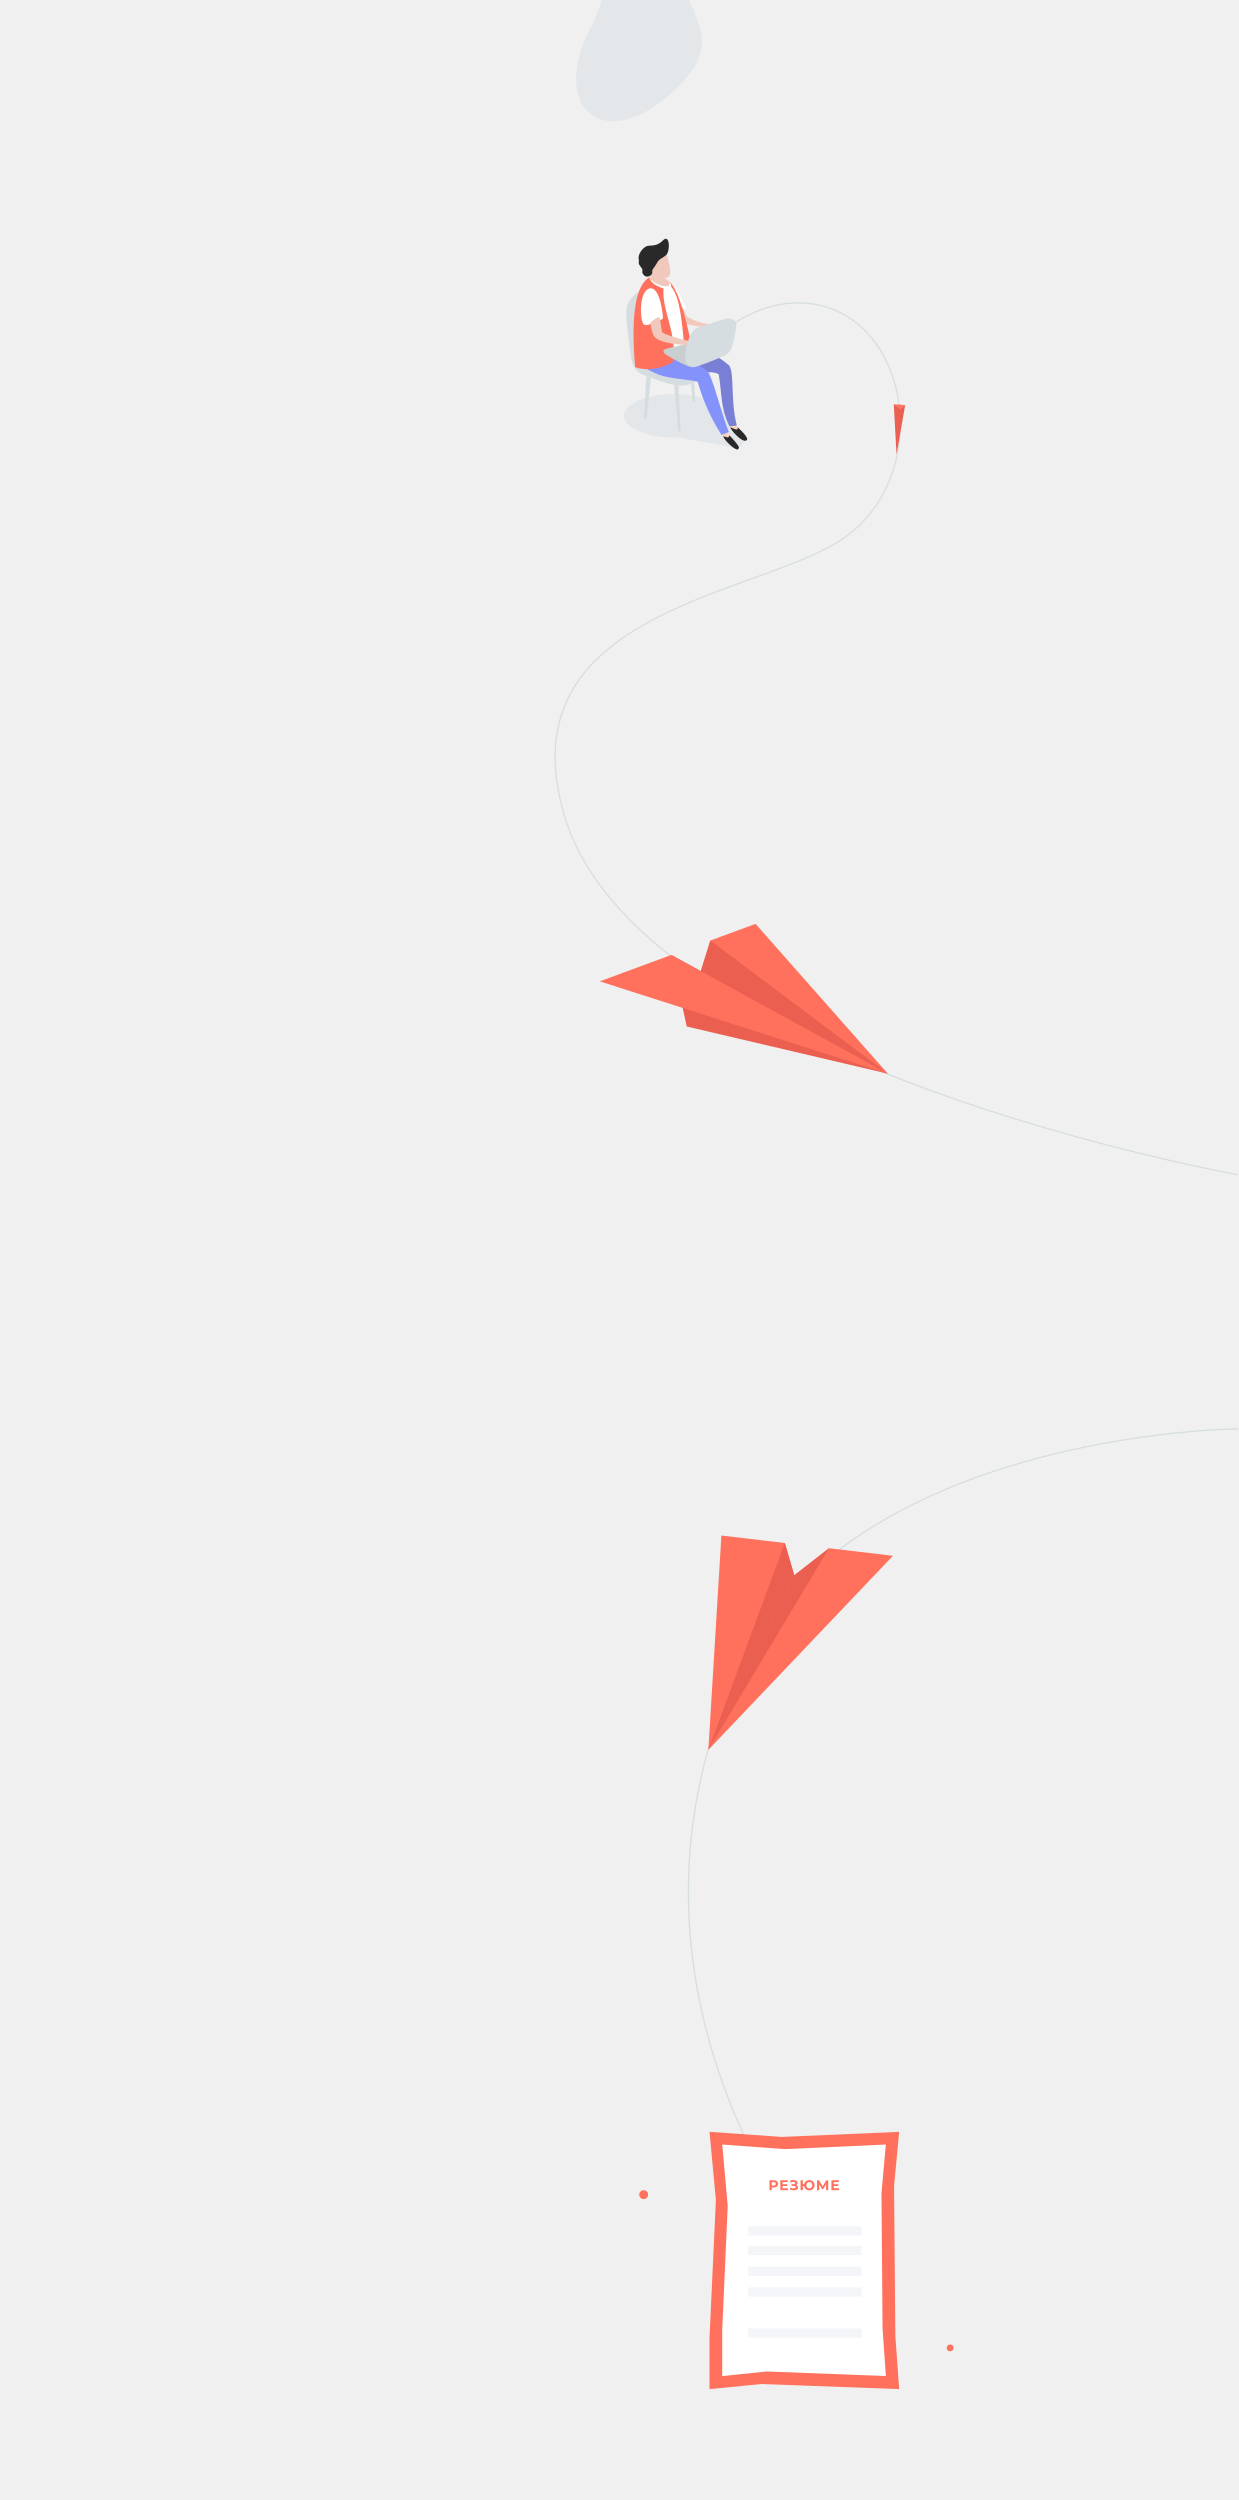
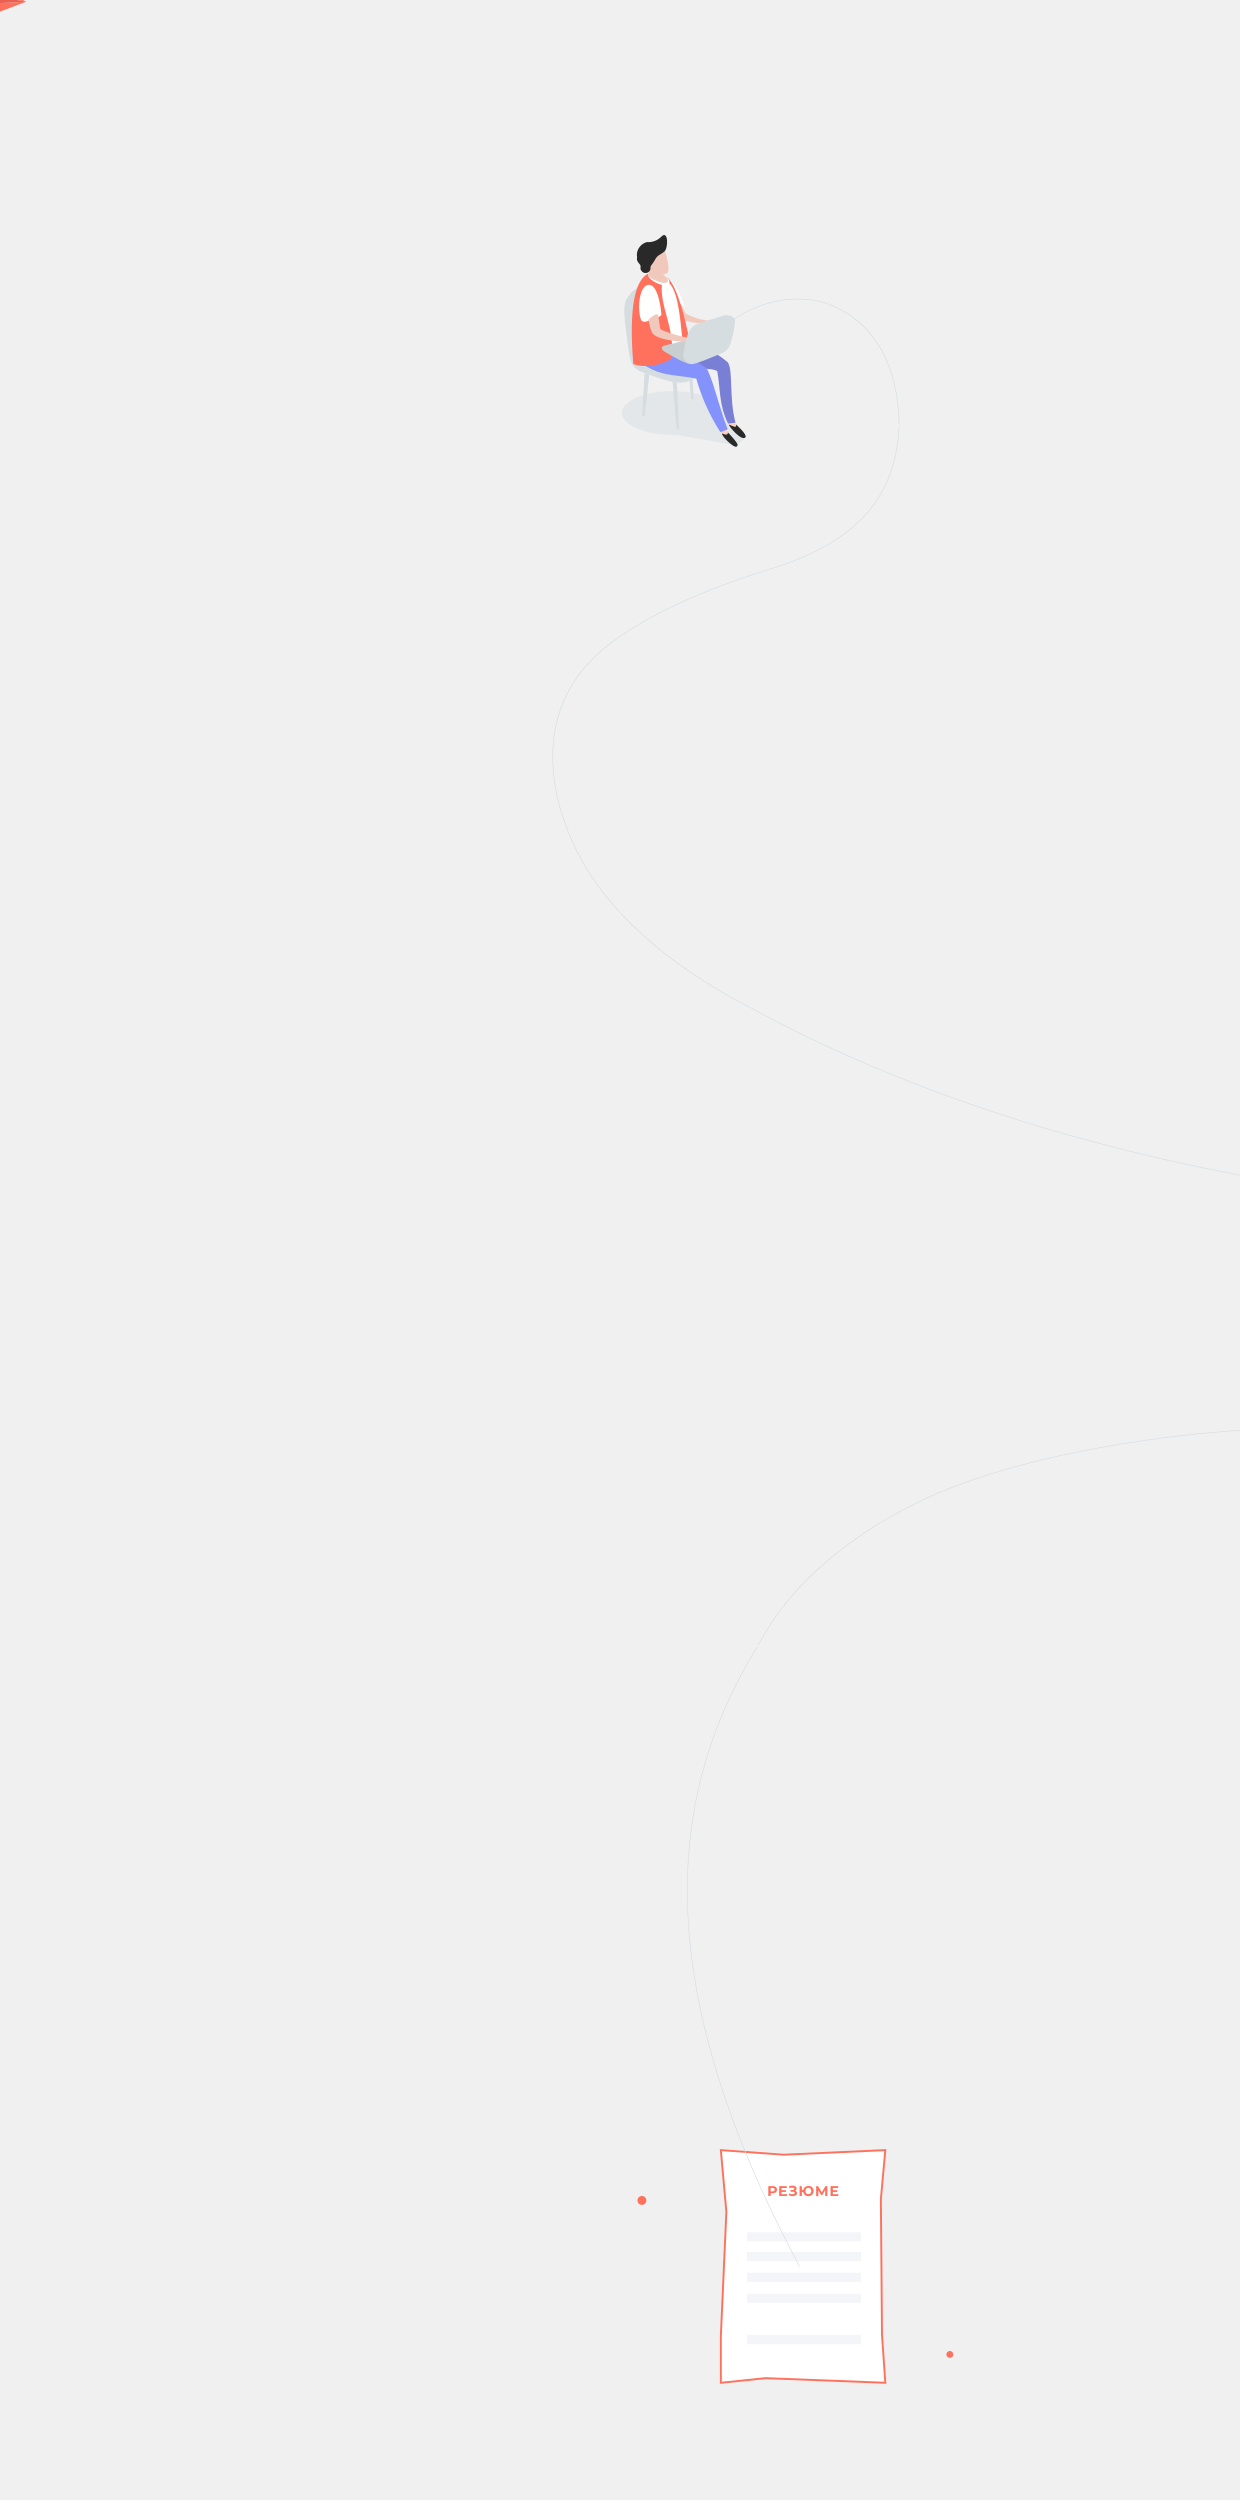
- <svg xmlns="http://www.w3.org/2000/svg" id="Слой_1" data-name="Слой 1" viewBox="0 0 1902.23 3840">
+ <svg xmlns="http://www.w3.org/2000/svg" width="1920" height="3872" viewBox="0 0 1920 3872" fill="none">
+   <g clip-path="url(#clip0)">
+     <path d="M1074.23 619.189L1070.88 546.497L1064.34 545.522L1070.33 617.379L1074.23 619.189Z" fill="#D6DDE1" />
+     <path opacity="0.51" d="M1154.59 677.329L1128.89 657.485C1143.87 651.288 1119.91 649.199 1119.91 639.59C1119.91 620.86 1085.09 605.751 1041.57 605.751C998.04 605.751 963.29 620.86 963.29 639.59C963.29 658.321 998.11 673.43 1041.57 673.43H1047.41L1141.01 690.21L1154.59 677.329Z" fill="#D6DDE1" />
+     <path d="M1028.68 462.316C1027.78 439.756 991.842 430.844 972.97 459.252C968.791 465.588 963.568 469.696 969.627 512.657C975.686 555.618 973.179 569.196 998.11 577.83C1023.04 586.464 1052.29 599.345 1070.81 588.135C1078.68 583.4 1115.87 567.246 1112.18 552.624C1107.03 532.153 1041.98 520.665 1041.98 520.665L1028.68 462.316Z" fill="#D6DDE1" />
+     <path d="M1127.85 653.795L1129.17 657.485C1129.88 659.24 1130.97 660.812 1132.38 662.081L1144.07 672.873C1151.04 679.836 1157.38 678.443 1150.2 668.695L1135.86 651.915L1127.85 653.795Z" fill="#FBD2BF" />
+     <path d="M1047.69 521.779C1047.69 521.779 1029.31 514.816 1022 525.956C1014.68 537.097 1025.83 553.112 1050.48 567.734C1067.12 577.83 1092.61 565.854 1110.86 574.696C1116.22 604.428 1113.08 625.873 1127.64 655.953L1139.2 654.7C1128.89 617.588 1135.86 573.582 1127.22 561.188C1104.03 541.275 1078.75 531.457 1047.69 521.779Z" fill="#787FD4" />
+     <path d="M1121.23 657.764C1121.23 657.764 1127.01 669.531 1128.2 671.063C1129.38 672.594 1142.12 686.868 1141.36 690.071C1140.59 693.274 1122.49 678.234 1119.28 673.151C1116.48 668.195 1114.01 663.054 1111.9 657.764H1121.23Z" fill="#FBD2BF" />
+     <path d="M1031.4 529.786C1031.4 529.786 992.26 527.07 986.41 540.021C980.56 552.972 993.374 566.48 1018.58 575.81C1035.78 582.077 1059.81 582.216 1078.4 586.533C1086.72 615.81 1099.3 643.705 1115.73 669.322L1127.08 664.935C1113.15 630.121 1102.57 579.64 1092.89 569.196L1031.4 529.786Z" fill="#8492FB" />
+     <path d="M1051.73 665.075L1048.32 592.382L1041.77 591.407L1047.76 663.334L1051.73 665.075Z" fill="#D6DDE1" />
+     <path d="M998.597 645.509L1005.56 580.406L998.319 577.83L994.558 643.281L998.597 645.509Z" fill="#D6DDE1" />
+     <path d="M1118.1 671.271C1124.16 673.569 1126.94 674.474 1127.43 669.809C1127.43 669.809 1142.96 685.754 1142.33 689.236C1141.71 692.717 1139.13 691.881 1138.5 691.742C1133.56 690.558 1118.66 676.772 1118.1 671.271Z" fill="#292929" />
+     <path d="M1128.89 657.485C1134.95 660.061 1141.64 663.891 1139.97 657.485C1139.97 657.485 1158.42 673.569 1154.31 677.538C1148.39 683.456 1128.89 660.757 1128.89 657.485Z" fill="#292929" />
+     <path d="M1025.13 428.128C1034.67 426.457 1049.36 455.979 1061.34 485.224C1071.5 490.847 1082.59 494.597 1094.07 496.294C1100.68 496.472 1107.26 497.1 1113.78 498.174L1097.97 501.726C1097.97 501.726 1060.86 501.029 1052.01 491.142C1043.17 481.255 1035.99 435.439 1035.99 435.439L1025.13 428.128Z" fill="#F0C9BC" />
+     <path d="M1035.02 435.3C1023.18 441.079 1029.66 476.59 1035.92 482.787C1040.52 487.243 1045.74 473.804 1051.8 470.602C1052.35 470.318 1052.99 470.254 1053.58 470.422C1054.18 470.59 1054.69 470.978 1055.01 471.507L1056.75 474.292L1059.88 473.247C1056.52 461.562 1051.23 450.523 1044.21 440.592C1040.8 435.857 1038.92 433.629 1035.02 435.3Z" fill="white" />
+     <path d="M985.644 551.997C985.644 551.997 1005.77 572.12 1044.7 545.035C1061.62 533.337 1059.67 514.259 1057.65 494.623C1056.05 479.165 1051.89 464.081 1045.33 449.991C1045.33 449.991 1041.5 443.029 1037.46 435.091C1035.69 432.101 1033.2 429.599 1030.22 427.812C1027.24 426.025 1023.87 425.009 1020.39 424.855C1013.78 424.855 1011.13 419.564 1003.82 424.855C993.235 432.654 983.694 448.668 982.51 477.147C979.585 543.224 985.644 551.997 985.644 551.997Z" fill="white" />
+     <path d="M1003.54 424.09C1001.17 431.052 1038.71 446.928 1034.04 432.027C1030.97 428.084 1027.11 424.834 1022.69 422.488C1012.53 419.285 1010.51 417.823 1003.54 424.09Z" fill="#F0C9BC" />
+     <path d="M1028.26 383.635C1028.26 383.635 1041.56 421.165 1031.95 424.02C1019.63 427.71 1013.64 427.293 1007.93 424.856C1002.22 422.419 991.285 390.459 991.285 390.459L1028.26 383.635Z" fill="#F0C9BC" />
+     <path d="M1015.31 400.834C1016.82 398.227 1019.01 396.083 1021.65 394.637C1024.07 393.21 1026.39 391.628 1028.61 389.902C1035.58 384.54 1035.09 355.575 1024.36 366.437C1021.49 369.433 1017.99 371.751 1014.11 373.22C1010.23 374.69 1006.07 375.275 1001.94 374.932C997.462 376.104 993.5 378.73 990.677 382.397C987.854 386.065 986.328 390.566 986.34 395.194C987.803 401.599 983.625 400.764 990.867 409.467C994.349 413.645 989.265 415.316 994.558 420.747C995.604 421.745 996.91 422.428 998.325 422.721C999.741 423.014 1001.21 422.904 1002.57 422.404C1003.92 421.903 1005.11 421.033 1006 419.891C1006.88 418.748 1007.43 417.381 1007.58 415.943C1006.81 411.417 1009.39 411.069 1013.64 403.758L1015.31 400.834Z" fill="#292929" />
+     <path d="M1025.13 441.427C1022.27 476.242 1044.35 504.859 1040.94 554.156C1034.81 561.119 1004.73 572.329 980.839 563.974C973.875 479.793 982.58 434.464 1003.89 423.672C1001.66 428.964 1011.76 437.737 1025.13 441.427Z" fill="#FF715C" />
+     <path d="M1070.47 540.648C1058.42 474.362 1043.72 433.629 1030.63 428.058C1035.78 431.401 1038.15 436.553 1036.41 438.155C1052.01 455.492 1053.89 498.871 1058.84 546.149L1070.47 540.648Z" fill="#FF715C" />
+     <path d="M1072.55 524.982C1072.55 524.982 1029.94 534.451 1027.15 536.052C1024.36 537.654 1023.18 541.066 1030.49 545.383C1037.8 549.7 1064.2 565.505 1071.65 563.834C1079.1 562.163 1115.94 540.3 1115.94 540.3L1072.55 524.982Z" fill="#C9CFD1" />
+     <path d="M998.318 456.676C998.318 456.676 1003.82 502.143 1009.53 514.537C1015.24 526.931 1054.73 529.368 1061.2 529.229C1066.81 529.58 1072.33 530.801 1077.57 532.85C1089.06 534.242 1085.65 526.583 1061.69 522.475C1054.73 521.291 1023.67 512.657 1022.62 509.037C1021.58 505.416 1015.66 460.297 1015.66 460.297C1013.57 446.789 1000.06 443.725 998.318 456.676Z" fill="#F0C9BC" />
+     <path d="M1081.33 501.308L1122.69 488.009C1122.69 488.009 1139.69 486.686 1138.36 499.846C1137 510.982 1134.67 521.979 1131.4 532.71C1130.42 535.799 1128.79 538.64 1126.61 541.043C1124.44 543.445 1121.77 545.353 1118.8 546.636C1104.87 552.624 1076.11 564.531 1071.58 563.974C1069.48 563.884 1067.43 563.321 1065.58 562.326C1063.73 561.332 1062.13 559.931 1060.89 558.23C1059.66 556.529 1058.83 554.571 1058.46 552.503C1058.09 550.435 1058.2 548.31 1058.77 546.288C1060.65 532.78 1064.2 505.137 1081.33 501.308Z" fill="#D6DDE1" />
+     <path d="M1002.85 441.497C987.455 445.744 987.594 488.287 993.792 496.712C995.533 499.149 1001.66 498.592 1004.59 496.712V496.294C1004.58 495.805 1004.69 495.32 1004.89 494.875C1005.1 494.429 1005.4 494.035 1005.77 493.718C1008.86 490.785 1012.44 488.427 1016.36 486.755C1016.7 486.674 1017.06 486.667 1017.41 486.735C1017.75 486.802 1018.08 486.943 1018.37 487.146C1018.66 487.35 1018.9 487.613 1019.09 487.918C1019.27 488.223 1019.38 488.562 1019.42 488.914L1019.84 491.49L1024.43 487.939C1024.43 484.806 1020.12 436.762 1002.85 441.497Z" fill="white" />
+     <path d="M1371.17 3690.44L1185.86 3683.27L1116.43 3690.44V3618.31L1124.99 3425.57L1116.43 3330.11L1213.71 3337.22L1371.17 3330.11L1364.28 3406.01L1366.02 3616.01L1371.17 3690.44Z" fill="white" stroke="#FF715C" stroke-width="3" stroke-miterlimit="10" />
+     <path d="M1200.2 3386.37C1201.16 3386.79 1201.98 3387.46 1202.57 3388.32C1203.15 3389.21 1203.44 3390.26 1203.41 3391.32C1203.43 3392.35 1203.14 3393.37 1202.57 3394.24C1202 3395.12 1201.18 3395.8 1200.2 3396.19C1199.09 3396.7 1197.87 3396.93 1196.65 3396.89H1193.59V3401.14H1189.97V3385.89H1196.93C1198.04 3385.82 1199.16 3385.98 1200.2 3386.37V3386.37ZM1198.95 3393.34C1199.23 3393.1 1199.45 3392.8 1199.59 3392.46C1199.74 3392.12 1199.8 3391.75 1199.79 3391.39C1199.81 3391.01 1199.74 3390.63 1199.6 3390.28C1199.46 3389.93 1199.23 3389.62 1198.95 3389.37C1198.23 3388.84 1197.34 3388.59 1196.44 3388.67H1193.59V3394.03H1196.44C1197.34 3394.09 1198.24 3393.82 1198.95 3393.27V3393.34Z" fill="#FF715C" />
+     <path d="M1218.8 3398.28V3401.13H1206.82V3385.89H1218.52V3388.74H1210.37V3392.15H1217.34V3394.87H1210.37V3398.49L1218.8 3398.28Z" fill="#FF715C" />
+     <path d="M1233.7 3394.52C1234.21 3395.17 1234.48 3395.99 1234.47 3396.82C1234.46 3397.72 1234.11 3398.59 1233.49 3399.25C1232.79 3399.98 1231.93 3400.52 1230.98 3400.86C1229.89 3401.23 1228.73 3401.41 1227.57 3401.41C1226.49 3401.41 1225.41 3401.27 1224.37 3400.99C1223.33 3400.7 1222.33 3400.31 1221.37 3399.81L1222.49 3397.23C1223.19 3397.64 1223.94 3397.94 1224.72 3398.14C1225.51 3398.35 1226.33 3398.47 1227.15 3398.49C1228.07 3398.51 1228.97 3398.32 1229.8 3397.93C1230.1 3397.78 1230.36 3397.55 1230.54 3397.27C1230.73 3396.99 1230.83 3396.67 1230.85 3396.33C1230.86 3396.06 1230.8 3395.79 1230.66 3395.55C1230.52 3395.32 1230.32 3395.13 1230.08 3395.01C1229.48 3394.7 1228.8 3394.55 1228.13 3394.59H1224.37V3391.87H1227.85C1228.46 3391.91 1229.07 3391.77 1229.59 3391.46C1229.78 3391.3 1229.92 3391.11 1230.02 3390.9C1230.12 3390.68 1230.16 3390.44 1230.15 3390.2C1230.15 3389.92 1230.08 3389.63 1229.93 3389.39C1229.78 3389.14 1229.57 3388.94 1229.31 3388.81C1228.63 3388.45 1227.86 3388.28 1227.08 3388.32C1226.39 3388.22 1225.69 3388.22 1225 3388.32C1224.27 3388.47 1223.56 3388.73 1222.91 3389.09L1221.86 3386.3C1223.5 3385.46 1225.31 3385.03 1227.15 3385.05C1228.29 3385.05 1229.42 3385.24 1230.5 3385.61C1231.4 3385.92 1232.21 3386.44 1232.86 3387.14C1233.47 3387.78 1233.79 3388.63 1233.77 3389.51C1233.81 3390.2 1233.61 3390.89 1233.21 3391.46C1232.81 3392.06 1232.22 3392.52 1231.54 3392.78C1232.4 3393.16 1233.15 3393.76 1233.7 3394.52V3394.52Z" fill="#FF715C" />
+     <path d="M1256.19 3386.44C1257.41 3387.11 1258.42 3388.1 1259.12 3389.3C1259.8 3390.56 1260.16 3391.97 1260.16 3393.41C1260.16 3394.84 1259.8 3396.25 1259.12 3397.51C1258.42 3398.71 1257.41 3399.7 1256.19 3400.37C1254.92 3401.07 1253.48 3401.43 1252.02 3401.41C1250.69 3401.43 1249.38 3401.14 1248.19 3400.58C1247.08 3400.05 1246.13 3399.26 1245.4 3398.28C1244.65 3397.28 1244.15 3396.11 1243.94 3394.87H1241.92V3401.13H1238.37V3385.89H1241.92V3391.94H1244.01C1244.22 3390.75 1244.72 3389.62 1245.47 3388.67C1246.19 3387.7 1247.15 3386.93 1248.26 3386.44C1249.43 3385.87 1250.71 3385.59 1252.02 3385.61C1253.46 3385.52 1254.9 3385.81 1256.19 3386.44ZM1254.24 3397.72C1254.95 3397.32 1255.5 3396.71 1255.85 3395.98C1256.26 3395.18 1256.47 3394.3 1256.47 3393.41C1256.47 3392.51 1256.26 3391.63 1255.85 3390.83C1255.5 3390.1 1254.95 3389.49 1254.24 3389.09C1253.55 3388.67 1252.76 3388.45 1251.95 3388.46C1251.11 3388.45 1250.29 3388.66 1249.58 3389.09C1248.89 3389.51 1248.34 3390.11 1247.98 3390.83C1247.57 3391.63 1247.35 3392.51 1247.35 3393.41C1247.35 3394.3 1247.57 3395.18 1247.98 3395.98C1248.34 3396.7 1248.89 3397.3 1249.58 3397.72C1250.29 3398.15 1251.11 3398.37 1251.95 3398.35C1252.76 3398.36 1253.55 3398.14 1254.24 3397.72V3397.72Z" fill="#FF715C" />
+     <path d="M1278.06 3401.13V3391.87L1273.53 3399.81H1271.93L1267.41 3392.43V3401.48H1264.06V3385.89H1266.99L1272.77 3395.49L1278.48 3385.89H1281.4V3401.34L1278.06 3401.13Z" fill="#FF715C" />
+     <path d="M1298.33 3398.28V3401.13H1286.35V3385.89H1298.05V3388.74H1289.9V3392.15H1296.86V3394.87H1289.9V3398.49L1298.33 3398.28Z" fill="#FF715C" />
+     <path d="M1333.56 3457.32H1156.89V3471.6H1333.56V3457.32Z" fill="#F4F5F9" />
+     <path d="M1333.56 3487.89H1156.89V3502.17H1333.56V3487.89Z" fill="#F4F5F9" />
+     <path d="M1333.56 3520.13H1156.89V3534.4H1333.56V3520.13Z" fill="#F4F5F9" />
+     <path d="M1333.56 3552.44H1156.89V3566.71H1333.56V3552.44Z" fill="#F4F5F9" />
+     <path d="M1333.56 3616.36H1156.89V3630.63H1333.56V3616.36Z" fill="#F4F5F9" />
+     <path d="M994.21 3414.92C998.017 3414.92 1001.1 3411.83 1001.1 3408.03C1001.1 3404.22 998.017 3401.13 994.21 3401.13C990.402 3401.13 987.315 3404.22 987.315 3408.03C987.315 3411.83 990.402 3414.92 994.21 3414.92Z" fill="#FF715C" />
+     <path d="M1471.1 3651.94C1474.06 3651.94 1476.46 3649.54 1476.46 3646.58C1476.46 3643.61 1474.06 3641.21 1471.1 3641.21C1468.14 3641.21 1465.74 3643.61 1465.74 3646.58C1465.74 3649.54 1468.14 3651.94 1471.1 3651.94Z" fill="#FF715C" />
+     <g id="ways">
+       <path id="firstWay" d="M1097.76 525.26C1155.01 471.089 1216.15 452.986 1275.9 468.443C1356.13 495.25 1391.23 568.917 1392.48 657.346" stroke="#D6DDE1" stroke-width="1" stroke-miterlimit="10" />
+       <path id="secondWay" d="M1392.41 661.384C1387.05 764.852 1334.05 839.285 1188.09 882.734C1087.11 914.554 1003.54 952.084 943.999 997.621C799.706 1108.12 871.226 1274.19 893.162 1317.91C939.542 1409.68 1028.05 1490.59 1160.65 1560.22" stroke="#D6DDE1" stroke-width="1" stroke-miterlimit="10" />
+       <path id="thridWay" d="M1161.83 1560.5C1376.6 1678.24 1639.7 1767.44 1918.82 1819.73C2209.36 1875.95 2411 1872.5 2411 2044.5C2411 2216.5 2183.78 2177.34 1918.82 2215.5C1918.82 2215.5 1669.5 2228.5 1476.5 2303C1476.5 2303 1262.5 2377.5 1174.5 2548" stroke="#D6DDE1" stroke-width="1" stroke-miterlimit="10" />
+       <path id="fourthWay" d="M1172.35 2551.25C1033.07 2778.51 1003.12 3069.91 1238.37 3510.24" stroke="#D6DDE1" stroke-width="1" stroke-miterlimit="10" />
+     </g>
+     <g id="planes">
+       <g id="smallPlane">
+         <path d="M-40 33.203L40.7 2.561L-37.842 6.879L-40 33.203Z" fill="#FF715C" />
+         <path d="M-36.379 -10.88L40.7 2.561L-34.499 -34L-36.379 -10.88Z" fill="#FF715C" />
+         <path d="M40.7 2.561L-36.379 -10.88L-30.879 -3.01L-37.842 6.878L40.7 2.561Z" fill="#EA5F50" />
+       </g>
+       <g style="visibility: hidden" id="midPlane">
+         <path d="M252.928 -0.054L-54.859 92.904L-131.429 8.471L252.928 -0.054Z" fill="#EA5F50" />
+         <path d="M-207.264 99.691L-131.429 8.472L-78.962 7.284L-89.963 -41.438L-42.002 -99.038L252.928 -0.054L-207.264 99.691Z" fill="#FF715C" />
+         <path d="M-78.962 7.284L252.928 -0.054L-89.963 -41.438L-78.962 7.284Z" fill="#EA5F50" />
+       </g>
+       <g style="visibility: hidden" id="botPlane">
+         <path d="M-151.6 22.27L203.011 -66.825L-213.696 -56.468L-151.6 22.27Z" fill="#FF715C" />
+         <path d="M-47.203 154.632L203.011 -66.825L-108.758 76.534L-47.203 154.632Z" fill="#FF715C" />
+         <path d="M-83.551 30.645L-108.758 76.534L203.011 -66.825L-151.6 22.27L-83.551 30.645Z" fill="#EA5F50" />
+       </g>
+     </g>
+   </g>
  <defs>
-     <style>
-       .cls-1, .cls-2 {
-         fill: #d6dde1;
-       }
- 
-       .cls-2 {
-         opacity: 0.51;
-       }
- 
-       .cls-3 {
-         fill: #fbd2bf;
-       }
- 
-       .cls-4 {
-         fill: #787fd4;
-       }
- 
-       .cls-5 {
-         fill: #8492fb;
-       }
- 
-       .cls-6 {
-         fill: #292929;
-       }
- 
-       .cls-7 {
-         fill: #f0c9bc;
-       }
- 
-       .cls-8 {
-         fill: #fff;
-       }
- 
-       .cls-9 {
-         fill: #ff715c;
-       }
- 
-       .cls-10 {
-         fill: #ecc3b3;
-       }
- 
-       .cls-11 {
-         fill: #c9cfd1;
-       }
- 
-       .cls-12 {
-         fill: #ea5f50;
-       }
- 
-       .cls-13 {
-         fill: #f4f5f9;
-       }
- 
-       .cls-14 {
-         fill: none;
-       }
-     </style>
+     <clipPath id="clip0">
+       <rect width="1920" height="3872" fill="white" />
+     </clipPath>
  </defs>
-   <polygon class="cls-1" points="1067.71 618.52 1064.34 546.77 1057.93 545.83 1063.81 616.78 1067.71 618.52" />
-   <path class="cls-2" d="M1147,671.32l-25-19.68c14.75-6.08-8.93-8.15-8.93-17.65,0-18.44-34.59-33.39-77.26-33.39S958.51,615.55,958.51,634s34.59,33.38,77.26,33.38c1.94,0,3.85,0,5.75-.1l92.37,16.57Z" transform="translate(0 4.68)" />
-   <path class="cls-1" d="M1022.74,459.06c-.85-22.29-36.33-31.11-54.78-3-4.11,6.26-9.22,10.29-3.29,52.67,6,43.11,3.54,55.83,28.12,64.36s53.12,21.22,71.55,10.13c7.73-4.66,44.49-20.41,40.82-35-5.08-20.2-69.29-31.58-69.29-31.58Z" transform="translate(0 4.68)" />
-   <path class="cls-3" d="M1120.59,648l1.37,3.6a11.91,11.91,0,0,0,3.1,4.57l11.6,10.66c6.6,7,13.11,5.47,6-4.12-.57-.76-14.48-16.59-14.48-16.59Z" transform="translate(0 4.68)" />
-   <path class="cls-4" d="M1041.52,517.75s-18.15-7-25.34,4.07,3.75,26.83,28.12,41.62c16.38,9.94,41.53-1.87,59.57,6.52,5.26,29.32,2.16,50.47,16.55,80.2l11.37-1.27c-10-36.58-3.3-80-11.78-92.24C1097.1,537,1072.15,527.3,1041.52,517.75Z" transform="translate(0 4.68)" />
-   <path class="cls-3" d="M1114.11,651.92s5.65,11.64,6.82,13.13,14,15.63,13,18.79-18.65-11.72-21.81-16.71-7.28-15.21-7.28-15.21Z" transform="translate(0 4.68)" />
-   <path class="cls-5" d="M1025.09,525.65s-38.61-2.68-44.41,10.09,6.52,26.08,31.77,35.28c17,6.19,40.66,6.36,59.07,10.61,8.25,28.23,19.63,55.21,36.79,81.74L1119.5,659c-13.68-34.41-24.2-84.22-33.74-94.5Z" transform="translate(0 4.68)" />
-   <polygon class="cls-1" points="1045.45 663.84 1042.09 592.1 1035.67 591.15 1041.55 662.11 1045.45 663.84" />
-   <polygon class="cls-1" points="993.06 644.53 999.93 580.29 992.79 577.76 989.06 642.29 993.06 644.53" />
-   <path class="cls-6" d="M1111,665.24c6,2.27,8.77,3.2,9.21-1.4,0,0,15.38,15.71,14.76,19.19s-3.21,2.6-3.79,2.46C1126.24,684.27,1111.52,670.67,1111,665.24Z" transform="translate(0 4.68)" />
-   <path class="cls-6" d="M1122,651.64c5.94,2.59,12.56,6.36,10.89-.15,0,0,18.19,15.9,14.16,19.83C1140.9,677.29,1121.4,654.89,1122,651.64Z" transform="translate(0 4.68)" />
-   <path class="cls-7" d="M1019.24,425.33c9.41-1.68,24,27.43,35.77,56.32,0,0,19.15,10.58,32,11.09a140.55,140.55,0,0,1,19.43,1.82l-15.62,3.52s-36.61-.67-45.32-10.45S1029.63,433,1029.63,433Z" transform="translate(0 4.68)" />
-   <path class="cls-8" d="M1029.05,432.37c-11.74,5.72-5.35,40.79.88,46.87,4.51,4.39,9.67-8.89,15.68-12.05a2.41,2.41,0,0,1,3.12.93l1.74,2.76,3.06-1.07c.75-.25-7.23-22-15.43-32.52C1034.69,432.92,1032.9,430.5,1029.05,432.37Z" transform="translate(0 4.68)" />
-   <path class="cls-8" d="M980.29,547.46s19.87,19.86,58.28-6.77c16.7-11.58,14.77-30.36,12.77-49.77a138,138,0,0,0-12.23-44c.09-.38-3.77-7.2-7.77-14.71-4.23-7.95-13.69-10.14-16.84-10.08-6.54.13-9.12-5.23-16.36.11-10.45,7.71-19.81,23.5-21,51.64C974.3,538.9,980.29,547.46,980.29,547.46Z" transform="translate(0 4.68)" />
-   <path class="cls-7" d="M998.12,421.32c-2.37,6.63,34.69,22.56,30.06,7.8-.62-2-8.46-8.24-11.31-9.41C1006.8,416.54,1005,415.13,998.12,421.32Z" transform="translate(0 4.68)" />
-   <path class="cls-7" d="M1022.38,381.4s13.08,37,3.6,39.83c-12.12,3.62-18,3.23-23.7.83s-16.44-33.93-16.44-33.93Z" transform="translate(0 4.68)" />
-   <path class="cls-6" d="M1009.56,398.39a15.92,15.92,0,0,1,6.24-6.13,65.69,65.69,0,0,0,6.86-4.71c7.12-5.26,6.43-33.88-4.14-23.16-7.59,7.7-13.61,7.89-22.17,8.41s-16.84,13.72-15.39,20-2.64,5.49,4.48,14.07c3.44,4.14-1.54,5.77,3.64,11.15s13.55-.24,12.83-4.73,1.84-4.82,6-12Z" transform="translate(0 4.68)" />
-   <path class="cls-10" d="M1017.32,433.65" transform="translate(0 4.68)" />
-   <path class="cls-1" d="M1900.79,1800.63c-2.29-.41-232.27-41.88-473.46-130-141.68-51.8-259.46-109.34-350.07-171C963.9,1422.39,893,1338.44,866.45,1250.05c-71.08-236.87,128.58-309.11,289-367.15,54.49-19.71,106-38.33,139-61.11,81.25-56,99.15-156,80.84-230.28-8.39-34-24.2-63.8-45.74-86.16-23.13-24-52.51-38.79-85-42.71-88.58-10.72-151.54,59.09-152.16,59.8l-1.47-1.3c.64-.71,64.27-71.28,153.87-60.44,32.91,4,62.7,18.95,86.14,43.29,21.77,22.62,37.76,52.72,46.23,87,18.46,74.89.39,175.78-81.63,232.36-33.22,22.92-84.8,41.58-139.4,61.34-159.66,57.76-358.35,129.65-287.81,364.75,26.39,87.94,97.06,171.53,210,248.45,90.47,61.6,208.1,119.06,349.63,170.8,241,88.11,470.86,129.55,473.16,130Z" transform="translate(0 4.68)" />
-   <path class="cls-9" d="M1019.24,438.4c-2.82,34.1,19,62.62,15.64,111.31-6.08,7-35.74,17.89-59.31,9.64-7.24-83.07,1.68-127.81,22.76-138.48C996.13,426.1,1006.07,434.79,1019.24,438.4Z" transform="translate(0 4.68)" />
-   <path class="cls-9" d="M1064,536.37c-11.88-65.44-26.4-105.38-39.29-111.11,5.07,3.26,7.37,8.39,5.7,9.94,15.39,17.14,17.24,59.89,22.09,106.59Z" transform="translate(0 4.68)" />
-   <path class="cls-11" d="M1066.06,520.88s-42.07,9.37-44.8,10.94-3.93,5,3.26,9.22,33.26,19.85,40.64,18.19,43.7-23.21,43.7-23.21Z" transform="translate(0 4.68)" />
-   <path class="cls-7" d="M992.79,453.46s5.44,44.86,11.08,57.15,44.57,14.63,51,14.47,16.13,3.58,16.13,3.58c11.33,1.34,8-6.21-15.66-10.23-7.11-1.21-37.49-9.71-38.51-13.3s-7-48.34-7-48.34C1007.84,443.73,994.52,440.66,992.79,453.46Z" transform="translate(0 4.68)" />
-   <path class="cls-1" d="M1074.7,497.49l40.86-13.12s16.74-1.26,15.42,11.68a190.38,190.38,0,0,1-6.76,32.44,22.27,22.27,0,0,1-12.49,13.65c-13.75,5.88-42.1,17.63-46.57,17.09-6.25-.77-14.44-4.23-12.66-17.44S1057.78,501.29,1074.7,497.49Z" transform="translate(0 4.68)" />
-   <path class="cls-8" d="M997.3,438.49c-15.23,4.2-15.09,46.19-8.95,54.53,1.73,2.35,7.75,1.8,10.67,0l0-.66a3.15,3.15,0,0,1,1.2-2.59c3.48-2.82,7-6,10.44-7a2.47,2.47,0,0,1,3,2.1l.37,2.57,4.3-3.1C1018.45,481.26,1014.29,433.8,997.3,438.49Z" transform="translate(0 4.68)" />
-   <g id="midPlane">
-     <polygon id="midPlane-l" class="cls-12" points="1363.69 1649.17 1054.82 1576.72 1031.05 1466.8 1363.69 1649.17" />
-     <polygon class="cls-9" points="921.21 1507.35 1031.05 1466.8 1076.47 1491.7 1091.13 1444.63 1160.5 1419.03 1363.69 1649.17 921.21 1507.35" />
-     <polygon class="cls-12" points="1076.47 1491.7 1363.69 1649.17 1091.13 1444.63 1076.47 1491.7" />
-   </g>
-   <g id="smallPlane">
-     <path class="cls-9" id="smallPlane-l" d="M1346.82,618.58 L1372.82,620.73,1382.51,627.64,1390.34,622.18" />
-     <path class="cls-9" id="smallPlane-r" d="M1413.09,624.06,L1377.07,698.24,1346.82,618.58,1346.82,618.58" />
-     <polygon id="smallPlane-c" class="cls-12" points="1377.07 698.24 1390.34 622.18 1382.51 627.64 1372.82 620.73 1377.07 698.24" />
-   </g>
-   <path class="cls-1" d="M1227.59,3429.08C1160.9,3328.48,1113,3224,1085.18,3118.5c-47.19-179.09-36.23-356.3,32.58-526.72,36.82-91.21,101-169.14,190.76-231.64,71.76-50,159.94-90.24,262.08-119.68,173.87-50.11,330.06-51.46,331.62-51.47v2c-1.56,0-157.52,1.35-331.13,51.4-101.93,29.39-189.91,69.56-261.49,119.41-89.42,62.27-153.36,139.91-190,230.76-68.65,170-79.58,346.81-32.49,525.48,27.74,105.28,75.57,209.58,142.14,310Z" transform="translate(0 4.68)" />
-   <polygon class="cls-9" points="1108.07 2358.58 1205.52 2370.09 1219.96 2419.73 1273.3 2378.1 1371.58 2389.7 1088.04 2687.76 1108.07 2358.58" />
-   <polygon class="cls-12" points="1088.04 2687.76 1205.52 2370.09 1219.96 2419.73 1088.04 2687.76" />
-   <polygon class="cls-12" points="1273.3 2378.1 1088.04 2687.76 1219.96 2419.73 1273.3 2378.1" />
-   <polygon class="cls-9" points="1381.12 3669.68 1169.19 3661.86 1089.82 3669.68 1089.82 3590.65 1099.6 3379.24 1089.82 3274.5 1201.06 3282.32 1381.12 3274.5 1373.3 3357.76 1375.26 3588.04 1381.12 3669.68" />
-   <polygon class="cls-8" points="1360.67 3649.63 1177.82 3642.58 1109.33 3649.63 1109.33 3578.5 1117.77 3388.27 1109.33 3294.02 1205.31 3301.06 1360.67 3294.02 1353.92 3368.94 1355.61 3576.16 1360.67 3649.63" />
-   <g>
-     <path class="cls-9" d="M1192.05,3344.88a5.26,5.26,0,0,1,2.3,1.92,5.77,5.77,0,0,1,0,5.86,5.13,5.13,0,0,1-2.3,1.92,8.6,8.6,0,0,1-3.52.66h-3.06v4.2h-3.53v-15.23h6.59A8.44,8.44,0,0,1,1192.05,3344.88Zm-1.3,6.8a2.34,2.34,0,0,0,.83-1.94,2.38,2.38,0,0,0-.83-2,3.66,3.66,0,0,0-2.41-.69h-2.87v5.29h2.87A3.66,3.66,0,0,0,1190.75,3351.68Z" transform="translate(0 4.68)" />
-     <path class="cls-9" d="M1210.37,3356.61v2.83h-11.8v-15.23h11.51V3347h-8v3.31h7.08v2.74h-7.08v3.52Z" transform="translate(0 4.68)" />
-     <path class="cls-9" d="M1225.05,3352.92a3.6,3.6,0,0,1,.75,2.26,3.49,3.49,0,0,1-.92,2.41,5.69,5.69,0,0,1-2.47,1.57,10.33,10.33,0,0,1-3.41.54,12.82,12.82,0,0,1-3.12-.39,11.62,11.62,0,0,1-3-1.19l1.09-2.53a8.07,8.07,0,0,0,2.21.93,9.34,9.34,0,0,0,2.36.31,5.44,5.44,0,0,0,2.6-.56,1.76,1.76,0,0,0,1-1.59,1.42,1.42,0,0,0-.71-1.29,3.66,3.66,0,0,0-1.93-.43h-3.72v-2.66h3.46a2.81,2.81,0,0,0,1.67-.43,1.43,1.43,0,0,0,.6-1.2,1.54,1.54,0,0,0-.86-1.39,4.3,4.3,0,0,0-2.21-.5,8.41,8.41,0,0,0-2.07.27,8.06,8.06,0,0,0-2,.81l-1.07-2.74a11.22,11.22,0,0,1,5.22-1.24,10.18,10.18,0,0,1,3.29.52,5.55,5.55,0,0,1,2.39,1.53,3.35,3.35,0,0,1,.89,2.33,3.3,3.3,0,0,1-.58,1.93,3.8,3.8,0,0,1-1.61,1.31A4.41,4.41,0,0,1,1225.05,3352.92Z" transform="translate(0 4.68)" />
-     <path class="cls-9" d="M1247.25,3345a7.5,7.5,0,0,1,2.88,2.82,8.35,8.35,0,0,1,0,8.07,7.5,7.5,0,0,1-2.88,2.82,8.37,8.37,0,0,1-4.13,1,8.57,8.57,0,0,1-3.74-.81,7.47,7.47,0,0,1-4.2-5.65h-2v6.2h-3.5v-15.23h3.5v6h2a7.5,7.5,0,0,1,4.22-5.46,8.64,8.64,0,0,1,3.68-.78A8.37,8.37,0,0,1,1247.25,3345Zm-1.84,11.12a4.32,4.32,0,0,0,1.61-1.72,5.87,5.87,0,0,0,0-5.09,4.29,4.29,0,0,0-3.9-2.33,4.33,4.33,0,0,0-2.28.61,4.24,4.24,0,0,0-1.61,1.72,5.78,5.78,0,0,0,0,5.09,4.18,4.18,0,0,0,1.61,1.72,4.33,4.33,0,0,0,2.28.61A4.39,4.39,0,0,0,1245.41,3356.09Z" transform="translate(0 4.68)" />
-     <path class="cls-9" d="M1268.87,3359.44l0-9.12-4.49,7.51h-1.56l-4.49-7.33v8.94H1255v-15.23h2.92l5.7,9.47,5.62-9.47h2.92l0,15.23Z" transform="translate(0 4.68)" />
-     <path class="cls-9" d="M1288.85,3356.61v2.83h-11.8v-15.23h11.52V3347h-8v3.31h7.07v2.74h-7.07v3.52Z" transform="translate(0 4.68)" />
-   </g>
-   <rect class="cls-13" x="1149.26" y="3419.61" width="174.34" height="14.1" />
-   <rect class="cls-13" x="1149.26" y="3449.73" width="174.34" height="14.1" />
-   <rect class="cls-13" x="1149.26" y="3481.6" width="174.34" height="14.1" />
-   <rect class="cls-13" x="1149.26" y="3513.47" width="174.34" height="14.1" />
-   <rect class="cls-13" x="1149.26" y="3576.54" width="174.34" height="14.1" />
-   <circle class="cls-9" cx="988.69" cy="3370.96" r="6.83" />
-   <circle class="cls-9" cx="1459.34" cy="3606.34" r="5.28" />
-   <path class="cls-2" d="M924.55-4.68c-3.09,11.93-9.08,26.62-18.66,45.33-60.91,118.92,19.84,190.93,123,99.81C1102,76,1076.84,43.11,1059-4.68Z" transform="translate(0 4.68)" />
-   <rect class="cls-14" y="4.68" width="1901.14" height="3835.32" />
</svg>
